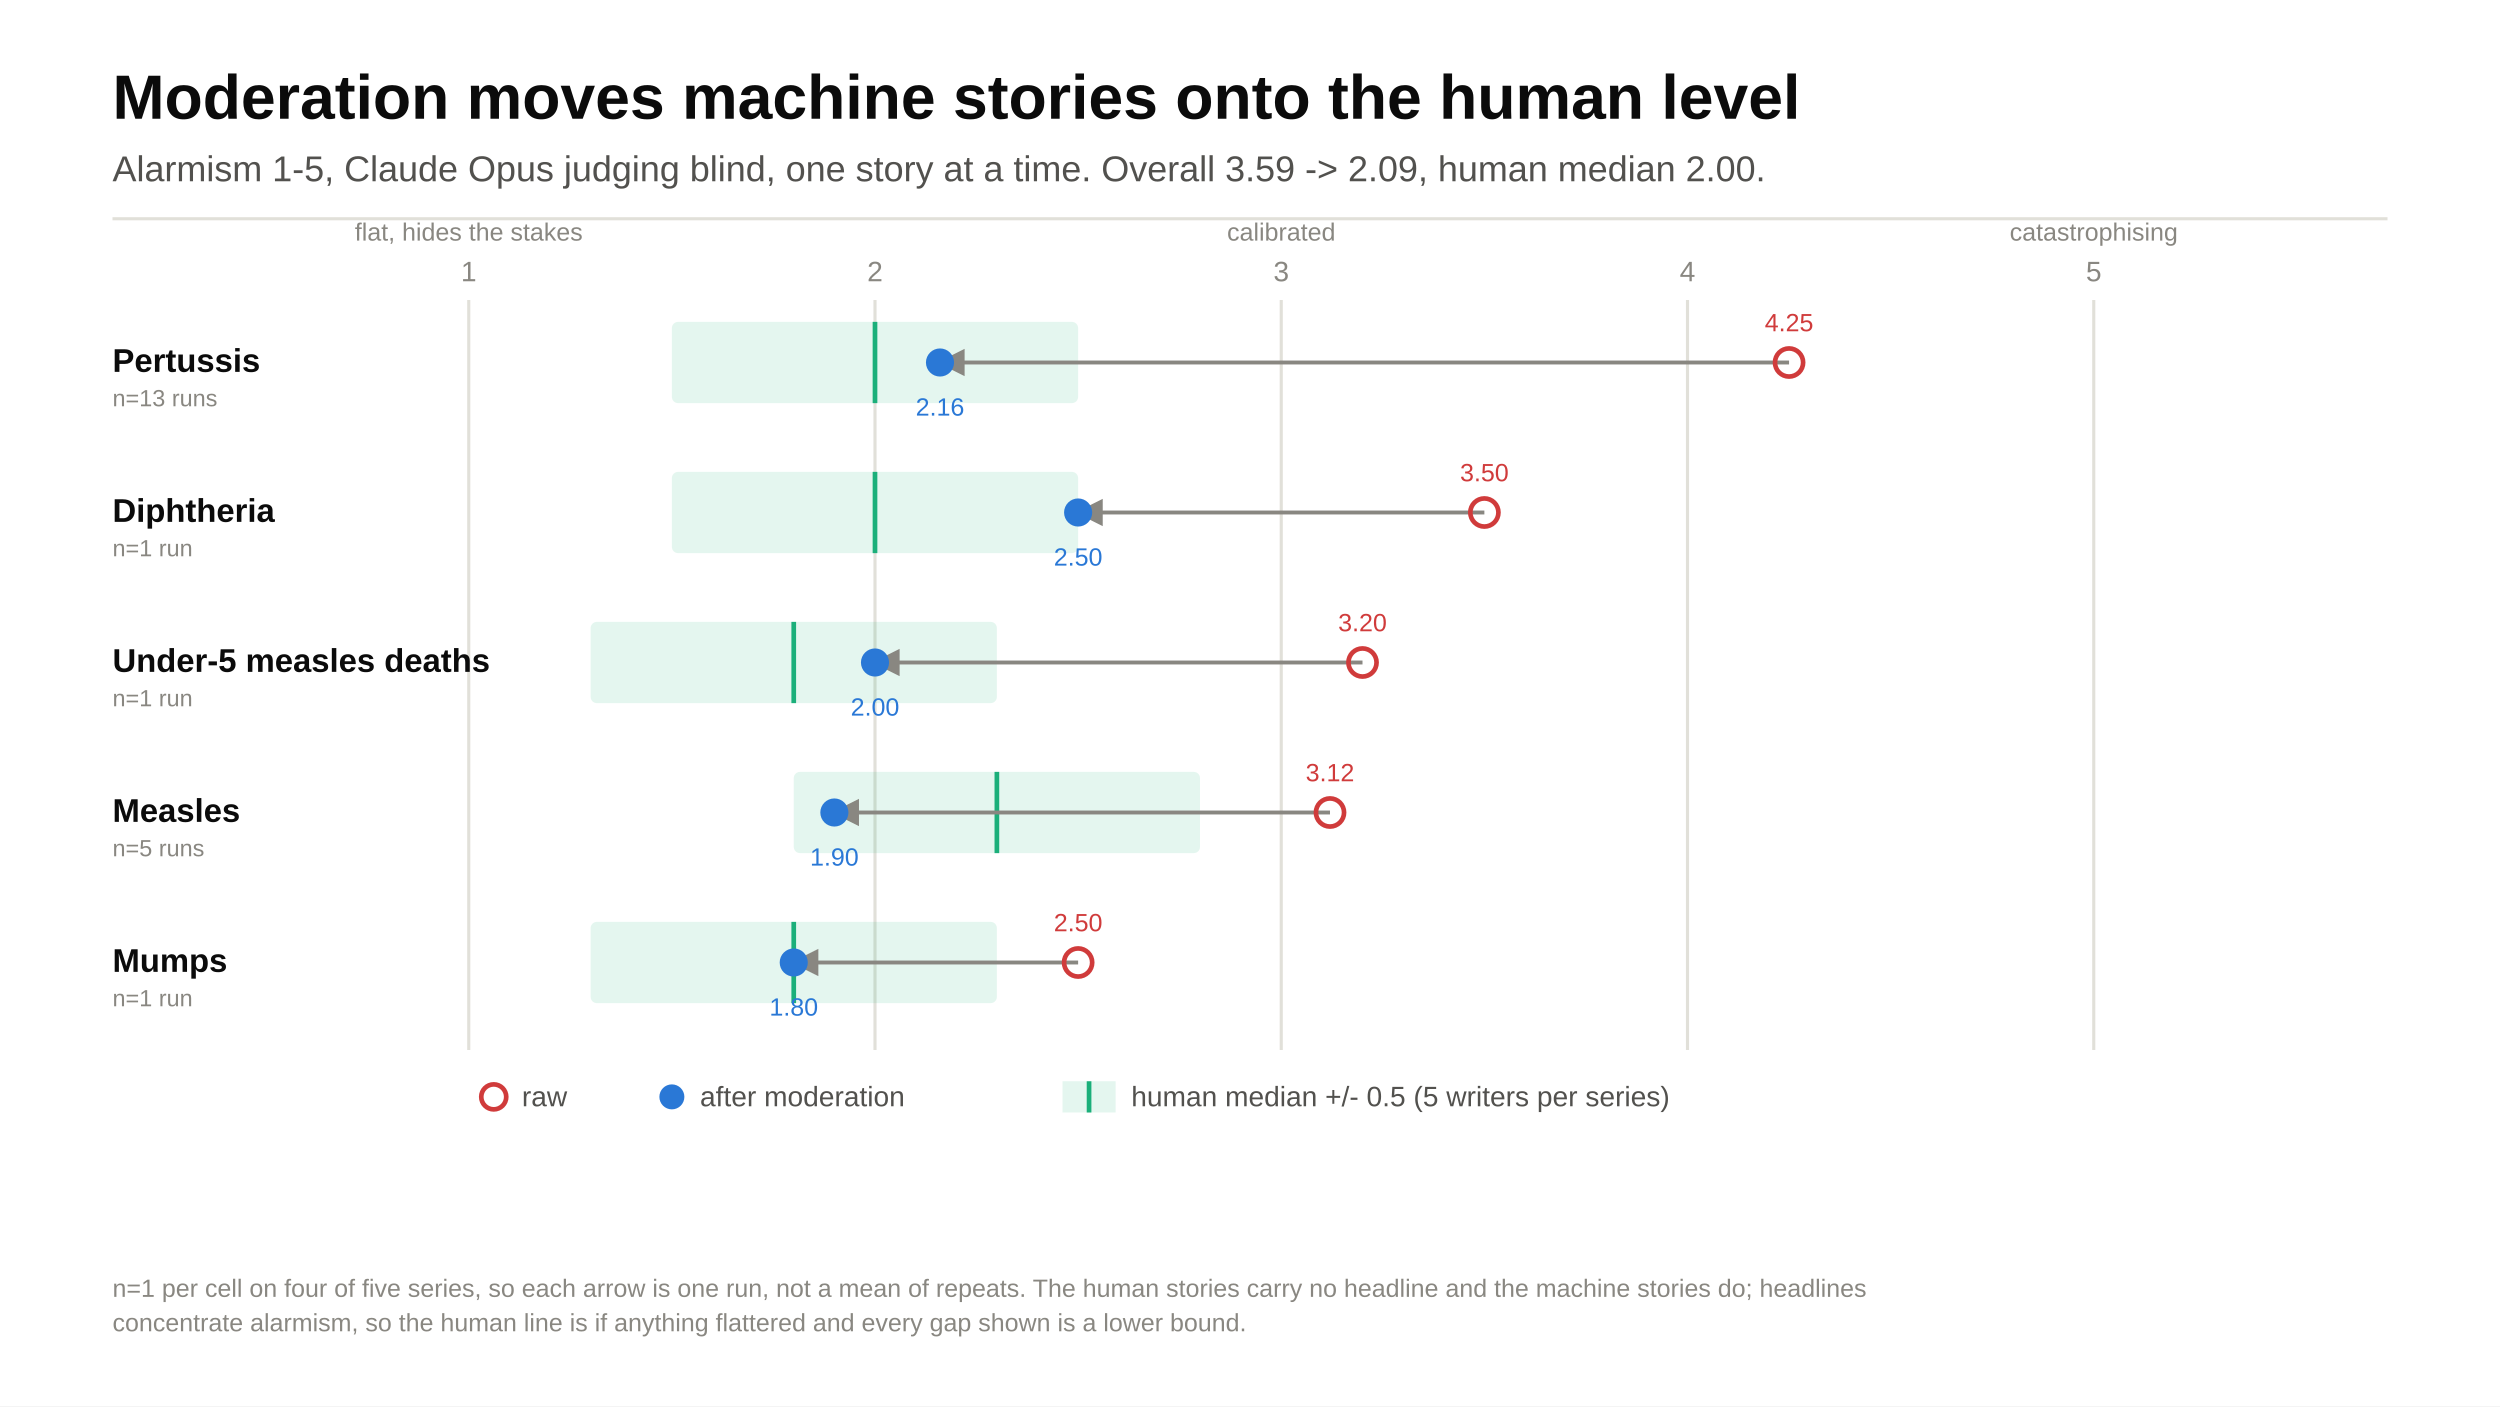
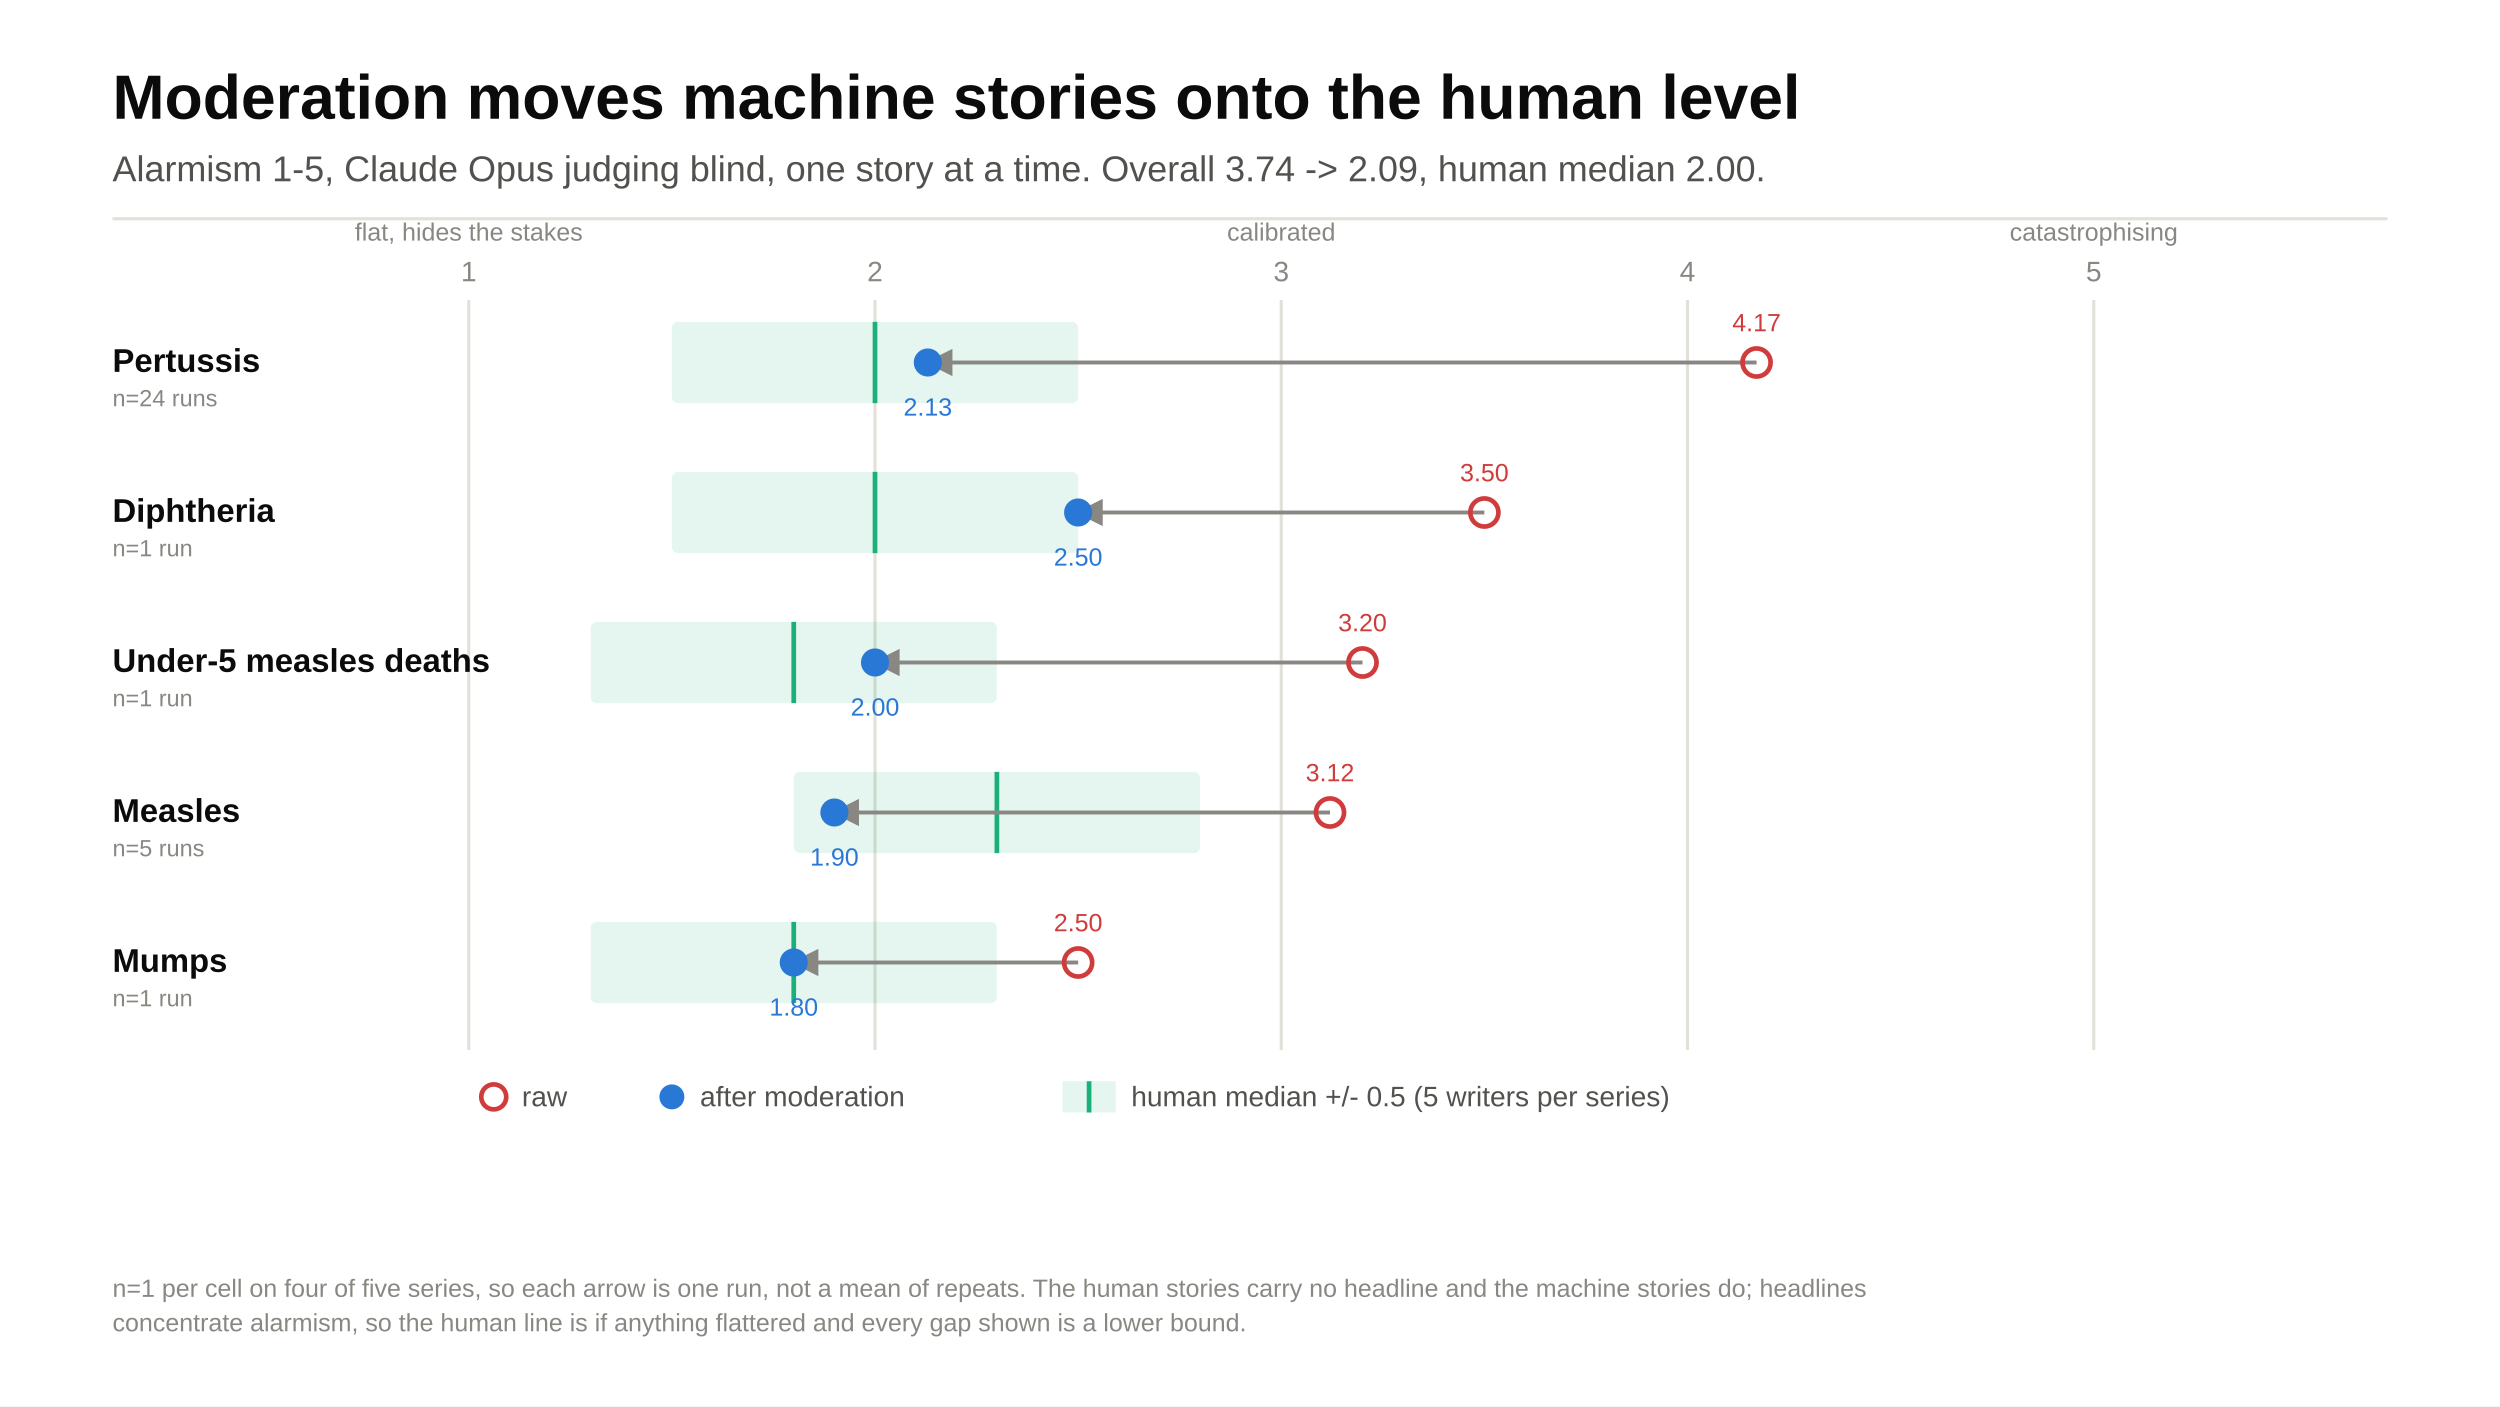
<svg xmlns="http://www.w3.org/2000/svg" width="1600" height="900" viewBox="0 0 1600 900">
  <defs>
    <pattern id="hatch" width="8" height="8" patternTransform="rotate(45)" patternUnits="userSpaceOnUse">
      <rect width="8" height="8" fill="#2a78d6" fill-opacity="0.22" />
      <line x1="0" y1="0" x2="0" y2="8" stroke="#2a78d6" stroke-width="3" />
    </pattern>
    <marker id="arrow" viewBox="0 0 10 10" refX="9" refY="5" markerWidth="7" markerHeight="7" orient="auto-start-reverse">
      <path d="M 0 0 L 10 5 L 0 10 z" fill="#898781" />
    </marker>
    <marker id="arrowblue" viewBox="0 0 10 10" refX="9" refY="5" markerWidth="7" markerHeight="7" orient="auto-start-reverse">
      <path d="M 0 0 L 10 5 L 0 10 z" fill="#2a78d6" />
    </marker>
  </defs>
  <rect width="1600" height="900" fill="#ffffff" />
  <text x="72" y="76" font-family="Arial, 'Helvetica Neue', Helvetica, sans-serif" font-size="40" fill="#0b0b0b" font-weight="bold" text-anchor="start" letter-spacing="0">Moderation moves machine stories onto the human level</text>
-   <text x="72" y="116" font-family="Arial, 'Helvetica Neue', Helvetica, sans-serif" font-size="23" fill="#52514e" font-weight="normal" text-anchor="start" letter-spacing="0">Alarmism 1-5, Claude Opus judging blind, one story at a time.   Overall 3.59 -&gt; 2.09, human median 2.00.</text>
+   <text x="72" y="116" font-family="Arial, 'Helvetica Neue', Helvetica, sans-serif" font-size="23" fill="#52514e" font-weight="normal" text-anchor="start" letter-spacing="0">Alarmism 1-5, Claude Opus judging blind, one story at a time.   Overall 3.74 -&gt; 2.09, human median 2.00.</text>
  <line x1="72" y1="140" x2="1528" y2="140" stroke="#e1e0d9" stroke-width="2" />
  <line x1="300.0" y1="192" x2="300.0" y2="672" stroke="#e1e0d9" stroke-width="2" />
  <text x="300.0" y="180" font-family="Arial, 'Helvetica Neue', Helvetica, sans-serif" font-size="18" fill="#898781" font-weight="normal" text-anchor="middle" letter-spacing="0">1</text>
  <line x1="560.0" y1="192" x2="560.0" y2="672" stroke="#e1e0d9" stroke-width="2" />
  <text x="560.0" y="180" font-family="Arial, 'Helvetica Neue', Helvetica, sans-serif" font-size="18" fill="#898781" font-weight="normal" text-anchor="middle" letter-spacing="0">2</text>
  <line x1="820.0" y1="192" x2="820.0" y2="672" stroke="#e1e0d9" stroke-width="2" />
  <text x="820.0" y="180" font-family="Arial, 'Helvetica Neue', Helvetica, sans-serif" font-size="18" fill="#898781" font-weight="normal" text-anchor="middle" letter-spacing="0">3</text>
  <line x1="1080.0" y1="192" x2="1080.0" y2="672" stroke="#e1e0d9" stroke-width="2" />
  <text x="1080.0" y="180" font-family="Arial, 'Helvetica Neue', Helvetica, sans-serif" font-size="18" fill="#898781" font-weight="normal" text-anchor="middle" letter-spacing="0">4</text>
  <line x1="1340.0" y1="192" x2="1340.0" y2="672" stroke="#e1e0d9" stroke-width="2" />
  <text x="1340.0" y="180" font-family="Arial, 'Helvetica Neue', Helvetica, sans-serif" font-size="18" fill="#898781" font-weight="normal" text-anchor="middle" letter-spacing="0">5</text>
  <text x="300.0" y="154" font-family="Arial, 'Helvetica Neue', Helvetica, sans-serif" font-size="16" fill="#898781" font-weight="normal" text-anchor="middle" letter-spacing="0">flat, hides the stakes</text>
  <text x="820.0" y="154" font-family="Arial, 'Helvetica Neue', Helvetica, sans-serif" font-size="16" fill="#898781" font-weight="normal" text-anchor="middle" letter-spacing="0">calibrated</text>
  <text x="1340.0" y="154" font-family="Arial, 'Helvetica Neue', Helvetica, sans-serif" font-size="16" fill="#898781" font-weight="normal" text-anchor="middle" letter-spacing="0">catastrophising</text>
  <text x="72" y="238" font-family="Arial, 'Helvetica Neue', Helvetica, sans-serif" font-size="21" fill="#0b0b0b" font-weight="bold" text-anchor="start" letter-spacing="0">Pertussis</text>
-   <text x="72" y="260" font-family="Arial, 'Helvetica Neue', Helvetica, sans-serif" font-size="15" fill="#898781" font-weight="normal" text-anchor="start" letter-spacing="0">n=13 runs</text>
+   <text x="72" y="260" font-family="Arial, 'Helvetica Neue', Helvetica, sans-serif" font-size="15" fill="#898781" font-weight="normal" text-anchor="start" letter-spacing="0">n=24 runs</text>
  <rect x="430.0" y="206" width="260.0" height="52" fill="#1baf7a" fill-opacity="0.12" rx="4" />
  <line x1="560.0" y1="206" x2="560.0" y2="258" stroke="#1baf7a" stroke-width="3" />
-   <line x1="1145.0" y1="232" x2="601.6" y2="232" stroke="#898781" stroke-width="2.5" marker-end="url(#arrow)" />
-   <circle cx="1145.0" cy="232" r="9" fill="none" stroke="#d03b3b" stroke-width="3" />
-   <circle cx="601.6" cy="232" r="9" fill="#2a78d6" />
-   <text x="1145.0" y="212" font-family="Arial, 'Helvetica Neue', Helvetica, sans-serif" font-size="16" fill="#d03b3b" font-weight="normal" text-anchor="middle" letter-spacing="0">4.25</text>
-   <text x="601.6" y="266" font-family="Arial, 'Helvetica Neue', Helvetica, sans-serif" font-size="16" fill="#2a78d6" font-weight="normal" text-anchor="middle" letter-spacing="0">2.16</text>
+   <line x1="1124.2" y1="232" x2="593.8" y2="232" stroke="#898781" stroke-width="2.5" marker-end="url(#arrow)" />
+   <circle cx="1124.2" cy="232" r="9" fill="none" stroke="#d03b3b" stroke-width="3" />
+   <circle cx="593.8" cy="232" r="9" fill="#2a78d6" />
+   <text x="1124.2" y="212" font-family="Arial, 'Helvetica Neue', Helvetica, sans-serif" font-size="16" fill="#d03b3b" font-weight="normal" text-anchor="middle" letter-spacing="0">4.17</text>
+   <text x="593.8" y="266" font-family="Arial, 'Helvetica Neue', Helvetica, sans-serif" font-size="16" fill="#2a78d6" font-weight="normal" text-anchor="middle" letter-spacing="0">2.13</text>
  <text x="72" y="334" font-family="Arial, 'Helvetica Neue', Helvetica, sans-serif" font-size="21" fill="#0b0b0b" font-weight="bold" text-anchor="start" letter-spacing="0">Diphtheria</text>
  <text x="72" y="356" font-family="Arial, 'Helvetica Neue', Helvetica, sans-serif" font-size="15" fill="#898781" font-weight="normal" text-anchor="start" letter-spacing="0">n=1 run</text>
  <rect x="430.0" y="302" width="260.0" height="52" fill="#1baf7a" fill-opacity="0.12" rx="4" />
  <line x1="560.0" y1="302" x2="560.0" y2="354" stroke="#1baf7a" stroke-width="3" />
  <line x1="950.0" y1="328" x2="690.0" y2="328" stroke="#898781" stroke-width="2.5" marker-end="url(#arrow)" />
  <circle cx="950.0" cy="328" r="9" fill="none" stroke="#d03b3b" stroke-width="3" />
  <circle cx="690.0" cy="328" r="9" fill="#2a78d6" />
  <text x="950.0" y="308" font-family="Arial, 'Helvetica Neue', Helvetica, sans-serif" font-size="16" fill="#d03b3b" font-weight="normal" text-anchor="middle" letter-spacing="0">3.50</text>
  <text x="690.0" y="362" font-family="Arial, 'Helvetica Neue', Helvetica, sans-serif" font-size="16" fill="#2a78d6" font-weight="normal" text-anchor="middle" letter-spacing="0">2.50</text>
  <text x="72" y="430" font-family="Arial, 'Helvetica Neue', Helvetica, sans-serif" font-size="21" fill="#0b0b0b" font-weight="bold" text-anchor="start" letter-spacing="0">Under-5 measles deaths</text>
  <text x="72" y="452" font-family="Arial, 'Helvetica Neue', Helvetica, sans-serif" font-size="15" fill="#898781" font-weight="normal" text-anchor="start" letter-spacing="0">n=1 run</text>
  <rect x="378.0" y="398" width="260.0" height="52" fill="#1baf7a" fill-opacity="0.12" rx="4" />
  <line x1="508.0" y1="398" x2="508.0" y2="450" stroke="#1baf7a" stroke-width="3" />
  <line x1="872.0" y1="424" x2="560.0" y2="424" stroke="#898781" stroke-width="2.5" marker-end="url(#arrow)" />
  <circle cx="872.0" cy="424" r="9" fill="none" stroke="#d03b3b" stroke-width="3" />
  <circle cx="560.0" cy="424" r="9" fill="#2a78d6" />
  <text x="872.0" y="404" font-family="Arial, 'Helvetica Neue', Helvetica, sans-serif" font-size="16" fill="#d03b3b" font-weight="normal" text-anchor="middle" letter-spacing="0">3.20</text>
  <text x="560.0" y="458" font-family="Arial, 'Helvetica Neue', Helvetica, sans-serif" font-size="16" fill="#2a78d6" font-weight="normal" text-anchor="middle" letter-spacing="0">2.00</text>
  <text x="72" y="526" font-family="Arial, 'Helvetica Neue', Helvetica, sans-serif" font-size="21" fill="#0b0b0b" font-weight="bold" text-anchor="start" letter-spacing="0">Measles</text>
  <text x="72" y="548" font-family="Arial, 'Helvetica Neue', Helvetica, sans-serif" font-size="15" fill="#898781" font-weight="normal" text-anchor="start" letter-spacing="0">n=5 runs</text>
  <rect x="508" y="494" width="260" height="52" fill="#1baf7a" fill-opacity="0.12" rx="4" />
  <line x1="638.0" y1="494" x2="638.0" y2="546" stroke="#1baf7a" stroke-width="3" />
  <line x1="851.2" y1="520" x2="534.0" y2="520" stroke="#898781" stroke-width="2.5" marker-end="url(#arrow)" />
  <circle cx="851.2" cy="520" r="9" fill="none" stroke="#d03b3b" stroke-width="3" />
  <circle cx="534.0" cy="520" r="9" fill="#2a78d6" />
  <text x="851.2" y="500" font-family="Arial, 'Helvetica Neue', Helvetica, sans-serif" font-size="16" fill="#d03b3b" font-weight="normal" text-anchor="middle" letter-spacing="0">3.12</text>
  <text x="534.0" y="554" font-family="Arial, 'Helvetica Neue', Helvetica, sans-serif" font-size="16" fill="#2a78d6" font-weight="normal" text-anchor="middle" letter-spacing="0">1.90</text>
  <text x="72" y="622" font-family="Arial, 'Helvetica Neue', Helvetica, sans-serif" font-size="21" fill="#0b0b0b" font-weight="bold" text-anchor="start" letter-spacing="0">Mumps</text>
  <text x="72" y="644" font-family="Arial, 'Helvetica Neue', Helvetica, sans-serif" font-size="15" fill="#898781" font-weight="normal" text-anchor="start" letter-spacing="0">n=1 run</text>
  <rect x="378.0" y="590" width="260.0" height="52" fill="#1baf7a" fill-opacity="0.12" rx="4" />
  <line x1="508.0" y1="590" x2="508.0" y2="642" stroke="#1baf7a" stroke-width="3" />
  <line x1="690.0" y1="616" x2="508.0" y2="616" stroke="#898781" stroke-width="2.5" marker-end="url(#arrow)" />
  <circle cx="690.0" cy="616" r="9" fill="none" stroke="#d03b3b" stroke-width="3" />
  <circle cx="508.0" cy="616" r="9" fill="#2a78d6" />
  <text x="690.0" y="596" font-family="Arial, 'Helvetica Neue', Helvetica, sans-serif" font-size="16" fill="#d03b3b" font-weight="normal" text-anchor="middle" letter-spacing="0">2.50</text>
  <text x="508.0" y="650" font-family="Arial, 'Helvetica Neue', Helvetica, sans-serif" font-size="16" fill="#2a78d6" font-weight="normal" text-anchor="middle" letter-spacing="0">1.80</text>
  <circle cx="316" cy="702" r="8" fill="none" stroke="#d03b3b" stroke-width="3" />
  <text x="334" y="708" font-family="Arial, 'Helvetica Neue', Helvetica, sans-serif" font-size="18" fill="#52514e" font-weight="normal" text-anchor="start" letter-spacing="0">raw</text>
  <circle cx="430" cy="702" r="8" fill="#2a78d6" />
  <text x="448" y="708" font-family="Arial, 'Helvetica Neue', Helvetica, sans-serif" font-size="18" fill="#52514e" font-weight="normal" text-anchor="start" letter-spacing="0">after moderation</text>
  <rect x="680" y="692" width="34" height="20" fill="#1baf7a" fill-opacity="0.12" />
  <line x1="697" y1="692" x2="697" y2="712" stroke="#1baf7a" stroke-width="3" />
  <text x="724" y="708" font-family="Arial, 'Helvetica Neue', Helvetica, sans-serif" font-size="18" fill="#52514e" font-weight="normal" text-anchor="start" letter-spacing="0">human median +/- 0.5 (5 writers per series)</text>
  <text x="72" y="830" font-family="Arial, 'Helvetica Neue', Helvetica, sans-serif" font-size="16" fill="#898781" font-weight="normal" text-anchor="start" letter-spacing="0">n=1 per cell on four of five series, so each arrow is one run, not a mean of repeats. The human stories carry no headline and the machine stories do; headlines</text>
  <text x="72" y="852" font-family="Arial, 'Helvetica Neue', Helvetica, sans-serif" font-size="16" fill="#898781" font-weight="normal" text-anchor="start" letter-spacing="0">concentrate alarmism, so the human line is if anything flattered and every gap shown is a lower bound.</text>
</svg>
